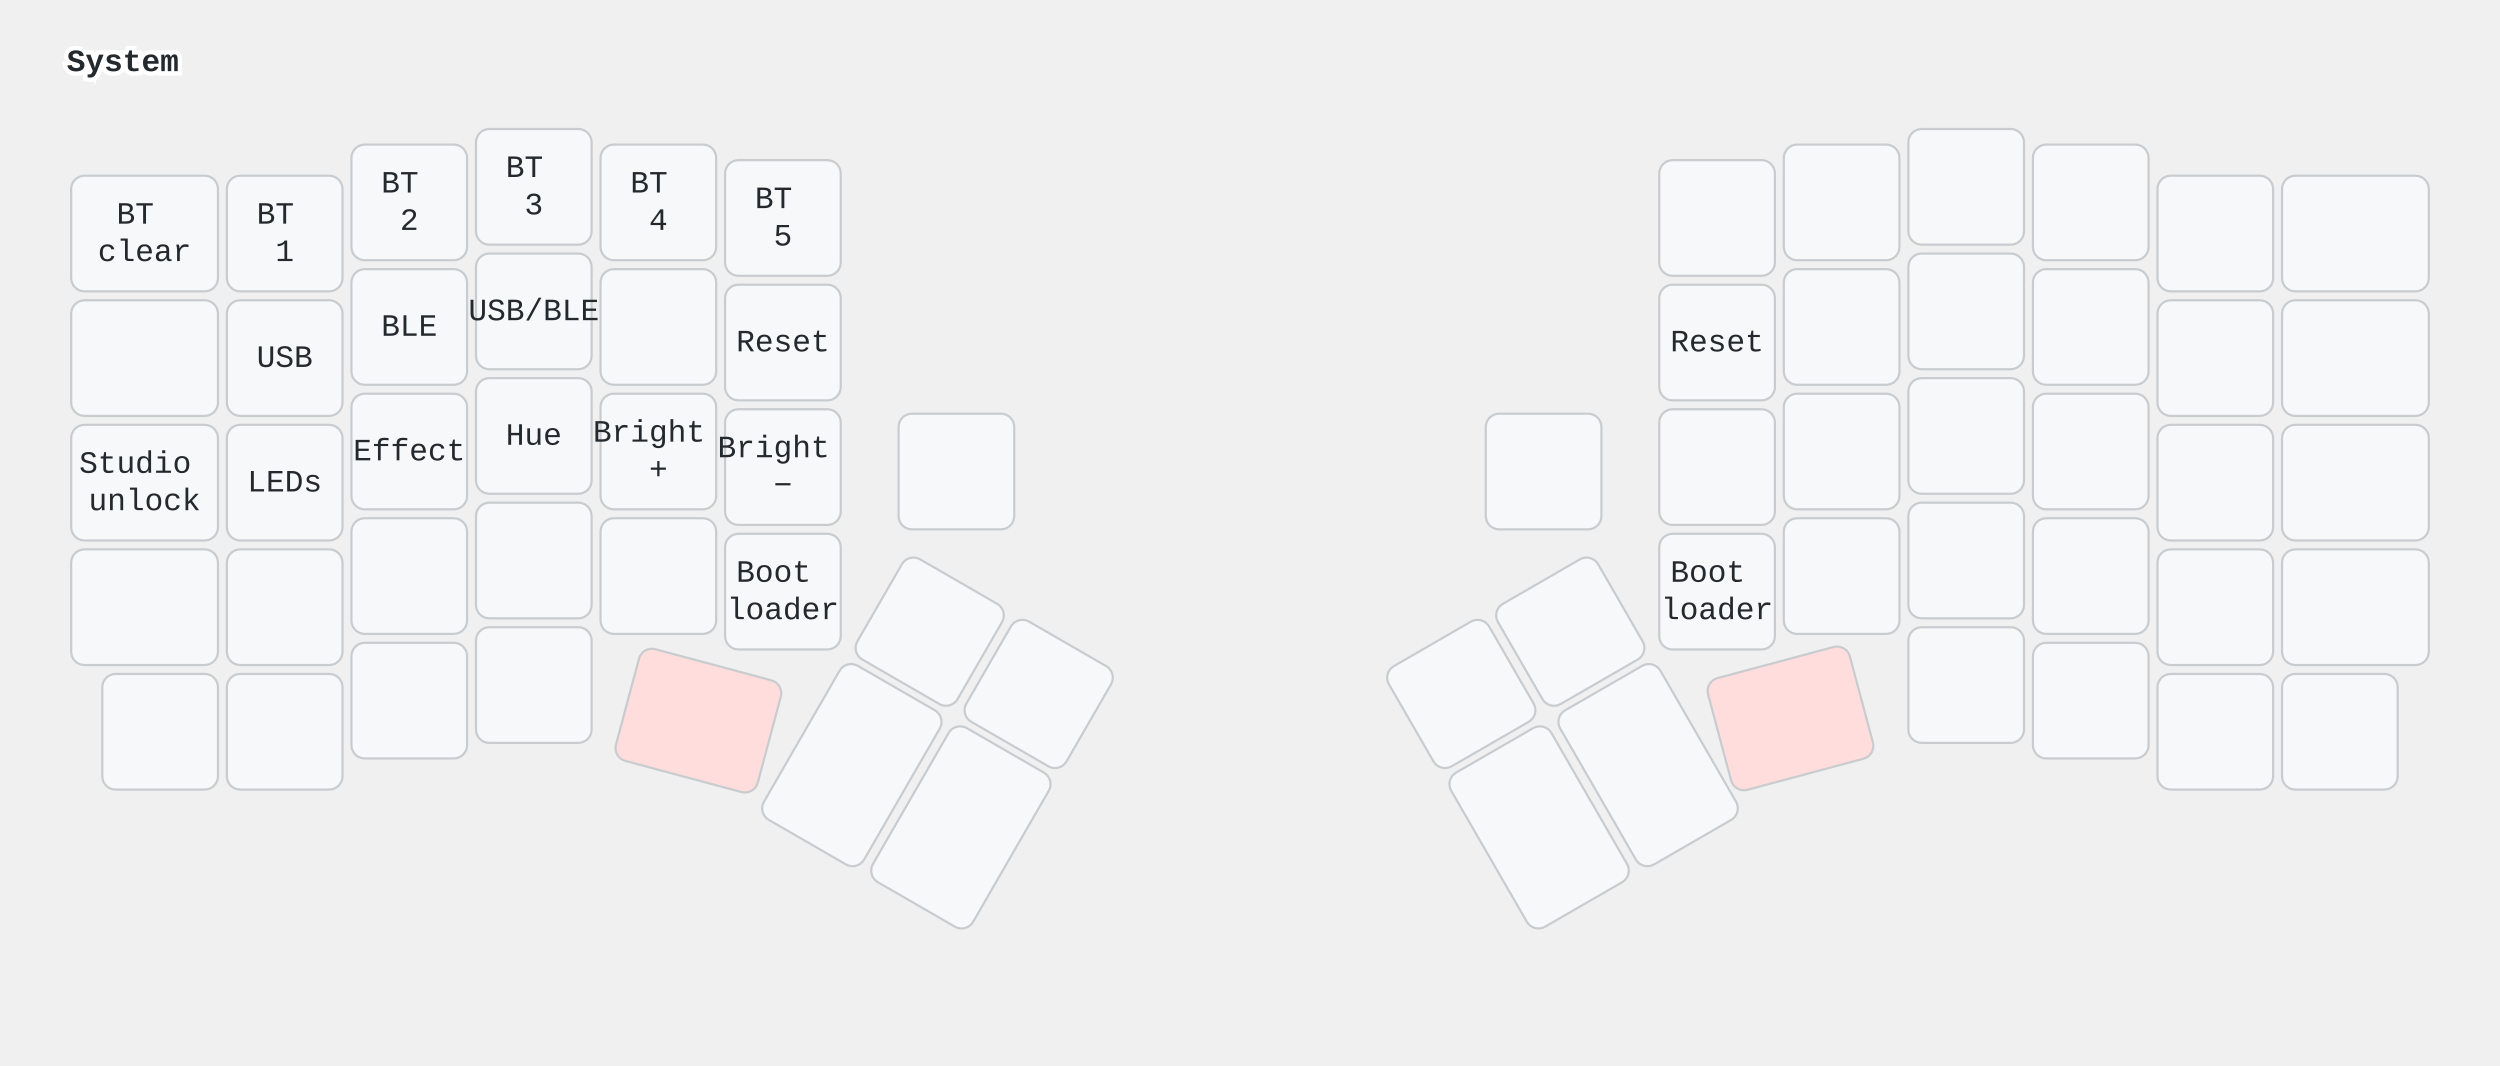
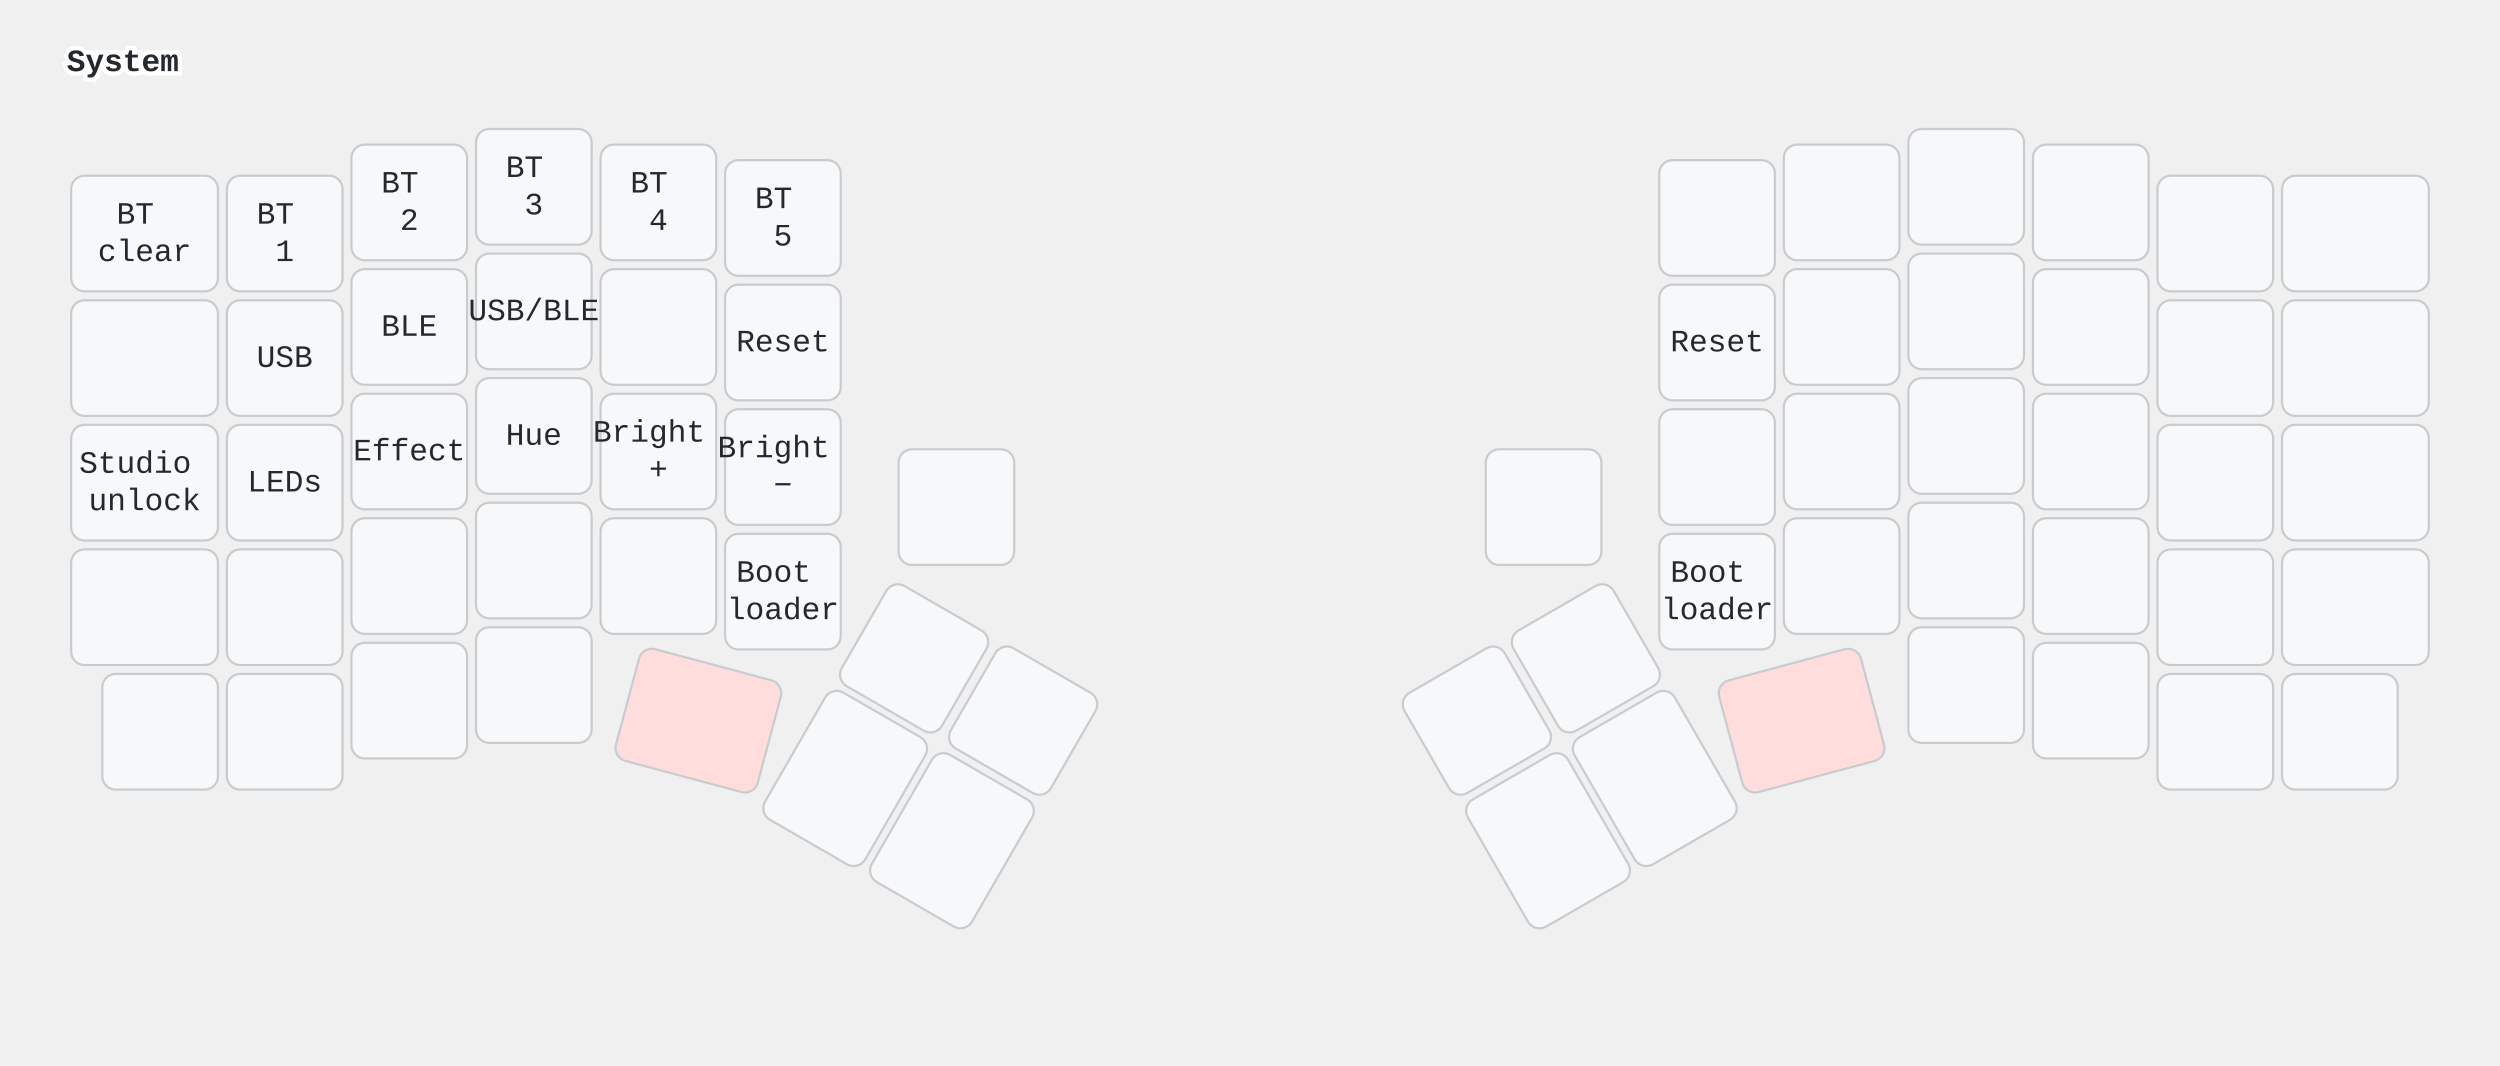
<svg xmlns="http://www.w3.org/2000/svg" width="1124" height="479" viewBox="0 0 1124 479" class="keymap">
  <style>/* inherit to force styles through use tags */
svg path {
    fill: inherit;
}

/* font and background color specifications */
svg.keymap {
    font-family: SFMono-Regular,Consolas,Liberation Mono,Menlo,monospace;
    font-size: 14px;
    font-kerning: normal;
    text-rendering: optimizeLegibility;
    fill: #24292e;
}

/* default key styling */
rect.key {
    fill: #f6f8fa;
}

rect.key, rect.combo {
    stroke: #c9cccf;
    stroke-width: 1;
}

/* default key side styling, only used is draw_key_sides is set */
rect.side {
    filter: brightness(90%);
}

/* color accent for combo boxes */
rect.combo, rect.combo-separate {
    fill: #cdf;
}

/* color accent for held keys */
rect.held, rect.combo.held {
    fill: #fdd;
}

/* color accent for ghost (optional) keys */
rect.ghost, rect.combo.ghost {
    stroke-dasharray: 4, 4;
    stroke-width: 2;
}

text {
    text-anchor: middle;
    dominant-baseline: middle;
}

/* styling for layer labels */
text.label {
    font-weight: bold;
    text-anchor: start;
    stroke: white;
    stroke-width: 4;
    paint-order: stroke;
}

/* styling for optional footer */
text.footer {
    text-anchor: end;
    dominant-baseline: auto;
    stroke: white;
    stroke-width: 4;
    paint-order: stroke;
}

/* styling for combo tap, and key non-tap label text */
text.combo, text.hold, text.shifted, text.left, text.right, text.tl, text.tr, text.bl, text.br {
    font-size: 11px;
}

text.hold, text.bl, text.br {
    text-anchor: middle;
    dominant-baseline: auto;
}

text.shifted, text.tl, text.tr {
    text-anchor: middle;
    dominant-baseline: hanging;
}

text.left, text.tl, text.bl {
    text-anchor: start;
}

text.right, text.tr, text.br {
    text-anchor: end;
}

text.layer-activator {
    text-decoration: underline;
}

/* styling for hold/shifted label text in combo box */
text.combo.hold, text.combo.shifted, text.combo.left, text.combo.right {
    font-size: 8px;
}

/* lighter symbol for transparent keys */
text.trans {
    fill: #7b7e81;
}

/* styling for combo dendrons */
path.combo {
    stroke-width: 1;
    stroke: gray;
    fill: none;
}

/* Start Tabler Icons Cleanup */
/* cannot use height/width with glyphs */
.icon-tabler &gt; path {
    fill: inherit;
    stroke: inherit;
    stroke-width: 2;
}
/* hide tabler's default box */
.icon-tabler &gt; path[stroke="none"][fill="none"] {
    visibility: hidden;
}
/* End Tabler Icons Cleanup */

@media (prefers-color-scheme: dark) {
svg.keymap { fill: #d1d6db; }
rect.key { fill: #3f4750; }
rect.key, rect.combo { stroke: #60666c; }
rect.combo, rect.combo-separate { fill: #1f3d7a; }
rect.held, rect.combo.held { fill: #854747; }
text.label, text.footer { stroke: black; }
text.trans { fill: #7e8184; }
path.combo { stroke: #7f7f7f; }

}</style>
  <g transform="translate(30, 0)" class="layer-System">
    <text x="0" y="28" class="label" id="System">System</text>
    <g transform="translate(0, 56)">
      <g transform="translate(35, 49)" class="key keypos-0">
        <rect rx="6" ry="6" x="-33" y="-26" width="66" height="52" class="key" />
        <text x="0" y="0" class="key tap">
          <tspan x="0" dy="-0.6em">BT</tspan>
          <tspan x="0" dy="1.2em">clear</tspan>
        </text>
      </g>
      <g transform="translate(98, 49)" class="key keypos-1">
        <rect rx="6" ry="6" x="-26" y="-26" width="52" height="52" class="key" />
        <text x="0" y="0" class="key tap">
          <tspan x="0" dy="-0.6em">BT</tspan>
          <tspan x="0" dy="1.2em">1</tspan>
        </text>
      </g>
      <g transform="translate(154, 35)" class="key keypos-2">
        <rect rx="6" ry="6" x="-26" y="-26" width="52" height="52" class="key" />
        <text x="0" y="0" class="key tap">
          <tspan x="0" dy="-0.6em">BT</tspan>
          <tspan x="0" dy="1.2em">2</tspan>
        </text>
      </g>
      <g transform="translate(210, 28)" class="key keypos-3">
        <rect rx="6" ry="6" x="-26" y="-26" width="52" height="52" class="key" />
        <text x="0" y="0" class="key tap">
          <tspan x="0" dy="-0.6em">BT</tspan>
          <tspan x="0" dy="1.2em">3</tspan>
        </text>
      </g>
      <g transform="translate(266, 35)" class="key keypos-4">
        <rect rx="6" ry="6" x="-26" y="-26" width="52" height="52" class="key" />
        <text x="0" y="0" class="key tap">
          <tspan x="0" dy="-0.6em">BT</tspan>
          <tspan x="0" dy="1.2em">4</tspan>
        </text>
      </g>
      <g transform="translate(322, 42)" class="key keypos-5">
        <rect rx="6" ry="6" x="-26" y="-26" width="52" height="52" class="key" />
        <text x="0" y="0" class="key tap">
          <tspan x="0" dy="-0.6em">BT</tspan>
          <tspan x="0" dy="1.2em">5</tspan>
        </text>
      </g>
-       <g transform="translate(400, 156)" class="key trans keypos-6">
-         <rect rx="6" ry="6" x="-26" y="-26" width="52" height="52" class="key trans" />
-       </g>
-       <g transform="translate(664, 156)" class="key trans keypos-7">
+       <g transform="translate(400, 172)" class="key trans keypos-6">
+         <rect rx="6" ry="6" x="-26" y="-26" width="52" height="52" class="key trans" />
+       </g>
+       <g transform="translate(664, 172)" class="key trans keypos-7">
        <rect rx="6" ry="6" x="-26" y="-26" width="52" height="52" class="key trans" />
      </g>
      <g transform="translate(742, 42)" class="key trans keypos-8">
        <rect rx="6" ry="6" x="-26" y="-26" width="52" height="52" class="key trans" />
      </g>
      <g transform="translate(798, 35)" class="key trans keypos-9">
        <rect rx="6" ry="6" x="-26" y="-26" width="52" height="52" class="key trans" />
      </g>
      <g transform="translate(854, 28)" class="key trans keypos-10">
        <rect rx="6" ry="6" x="-26" y="-26" width="52" height="52" class="key trans" />
      </g>
      <g transform="translate(910, 35)" class="key trans keypos-11">
        <rect rx="6" ry="6" x="-26" y="-26" width="52" height="52" class="key trans" />
      </g>
      <g transform="translate(966, 49)" class="key trans keypos-12">
        <rect rx="6" ry="6" x="-26" y="-26" width="52" height="52" class="key trans" />
      </g>
      <g transform="translate(1029, 49)" class="key trans keypos-13">
        <rect rx="6" ry="6" x="-33" y="-26" width="66" height="52" class="key trans" />
      </g>
      <g transform="translate(35, 105)" class="key trans keypos-14">
        <rect rx="6" ry="6" x="-33" y="-26" width="66" height="52" class="key trans" />
      </g>
      <g transform="translate(98, 105)" class="key keypos-15">
        <rect rx="6" ry="6" x="-26" y="-26" width="52" height="52" class="key" />
        <text x="0" y="0" class="key tap">USB</text>
      </g>
      <g transform="translate(154, 91)" class="key keypos-16">
        <rect rx="6" ry="6" x="-26" y="-26" width="52" height="52" class="key" />
        <text x="0" y="0" class="key tap">BLE</text>
      </g>
      <g transform="translate(210, 84)" class="key keypos-17">
        <rect rx="6" ry="6" x="-26" y="-26" width="52" height="52" class="key" />
        <text x="0" y="0" class="key tap">USB/BLE</text>
      </g>
      <g transform="translate(266, 91)" class="key trans keypos-18">
        <rect rx="6" ry="6" x="-26" y="-26" width="52" height="52" class="key trans" />
      </g>
      <g transform="translate(322, 98)" class="key keypos-19">
        <rect rx="6" ry="6" x="-26" y="-26" width="52" height="52" class="key" />
        <text x="0" y="0" class="key tap">Reset</text>
      </g>
      <g transform="translate(742, 98)" class="key keypos-20">
        <rect rx="6" ry="6" x="-26" y="-26" width="52" height="52" class="key" />
        <text x="0" y="0" class="key tap">Reset</text>
      </g>
      <g transform="translate(798, 91)" class="key trans keypos-21">
        <rect rx="6" ry="6" x="-26" y="-26" width="52" height="52" class="key trans" />
      </g>
      <g transform="translate(854, 84)" class="key trans keypos-22">
        <rect rx="6" ry="6" x="-26" y="-26" width="52" height="52" class="key trans" />
      </g>
      <g transform="translate(910, 91)" class="key trans keypos-23">
        <rect rx="6" ry="6" x="-26" y="-26" width="52" height="52" class="key trans" />
      </g>
      <g transform="translate(966, 105)" class="key trans keypos-24">
        <rect rx="6" ry="6" x="-26" y="-26" width="52" height="52" class="key trans" />
      </g>
      <g transform="translate(1029, 105)" class="key trans keypos-25">
        <rect rx="6" ry="6" x="-33" y="-26" width="66" height="52" class="key trans" />
      </g>
      <g transform="translate(35, 161)" class="key keypos-26">
        <rect rx="6" ry="6" x="-33" y="-26" width="66" height="52" class="key" />
        <text x="0" y="0" class="key tap">
          <tspan x="0" dy="-0.6em">Studio</tspan>
          <tspan x="0" dy="1.2em">unlock</tspan>
        </text>
      </g>
      <g transform="translate(98, 161)" class="key keypos-27">
        <rect rx="6" ry="6" x="-26" y="-26" width="52" height="52" class="key" />
        <text x="0" y="0" class="key tap">LEDs</text>
      </g>
      <g transform="translate(154, 147)" class="key keypos-28">
        <rect rx="6" ry="6" x="-26" y="-26" width="52" height="52" class="key" />
        <text x="0" y="0" class="key tap">Effect</text>
      </g>
      <g transform="translate(210, 140)" class="key keypos-29">
        <rect rx="6" ry="6" x="-26" y="-26" width="52" height="52" class="key" />
        <text x="0" y="0" class="key tap">Hue</text>
      </g>
      <g transform="translate(266, 147)" class="key keypos-30">
        <rect rx="6" ry="6" x="-26" y="-26" width="52" height="52" class="key" />
        <text x="0" y="0" class="key tap">
          <tspan x="0" dy="-0.6em">Bright</tspan>
          <tspan x="0" dy="1.2em">+</tspan>
        </text>
      </g>
      <g transform="translate(322, 154)" class="key keypos-31">
        <rect rx="6" ry="6" x="-26" y="-26" width="52" height="52" class="key" />
        <text x="0" y="0" class="key tap">
          <tspan x="0" dy="-0.6em">Bright</tspan>
          <tspan x="0" dy="1.2em">−</tspan>
        </text>
      </g>
      <g transform="translate(742, 154)" class="key trans keypos-32">
        <rect rx="6" ry="6" x="-26" y="-26" width="52" height="52" class="key trans" />
      </g>
      <g transform="translate(798, 147)" class="key trans keypos-33">
        <rect rx="6" ry="6" x="-26" y="-26" width="52" height="52" class="key trans" />
      </g>
      <g transform="translate(854, 140)" class="key trans keypos-34">
        <rect rx="6" ry="6" x="-26" y="-26" width="52" height="52" class="key trans" />
      </g>
      <g transform="translate(910, 147)" class="key trans keypos-35">
        <rect rx="6" ry="6" x="-26" y="-26" width="52" height="52" class="key trans" />
      </g>
      <g transform="translate(966, 161)" class="key trans keypos-36">
        <rect rx="6" ry="6" x="-26" y="-26" width="52" height="52" class="key trans" />
      </g>
      <g transform="translate(1029, 161)" class="key trans keypos-37">
        <rect rx="6" ry="6" x="-33" y="-26" width="66" height="52" class="key trans" />
      </g>
      <g transform="translate(35, 217)" class="key trans keypos-38">
        <rect rx="6" ry="6" x="-33" y="-26" width="66" height="52" class="key trans" />
      </g>
      <g transform="translate(98, 217)" class="key trans keypos-39">
        <rect rx="6" ry="6" x="-26" y="-26" width="52" height="52" class="key trans" />
      </g>
      <g transform="translate(154, 203)" class="key trans keypos-40">
        <rect rx="6" ry="6" x="-26" y="-26" width="52" height="52" class="key trans" />
      </g>
      <g transform="translate(210, 196)" class="key trans keypos-41">
        <rect rx="6" ry="6" x="-26" y="-26" width="52" height="52" class="key trans" />
      </g>
      <g transform="translate(266, 203)" class="key trans keypos-42">
        <rect rx="6" ry="6" x="-26" y="-26" width="52" height="52" class="key trans" />
      </g>
      <g transform="translate(322, 210)" class="key keypos-43">
        <rect rx="6" ry="6" x="-26" y="-26" width="52" height="52" class="key" />
        <text x="0" y="0" class="key tap">
          <tspan x="0" dy="-0.6em">Boot</tspan>
          <tspan x="0" dy="1.2em">loader</tspan>
        </text>
      </g>
      <g transform="translate(742, 210)" class="key keypos-44">
        <rect rx="6" ry="6" x="-26" y="-26" width="52" height="52" class="key" />
        <text x="0" y="0" class="key tap">
          <tspan x="0" dy="-0.6em">Boot</tspan>
          <tspan x="0" dy="1.2em">loader</tspan>
        </text>
      </g>
      <g transform="translate(798, 203)" class="key trans keypos-45">
        <rect rx="6" ry="6" x="-26" y="-26" width="52" height="52" class="key trans" />
      </g>
      <g transform="translate(854, 196)" class="key trans keypos-46">
        <rect rx="6" ry="6" x="-26" y="-26" width="52" height="52" class="key trans" />
      </g>
      <g transform="translate(910, 203)" class="key trans keypos-47">
        <rect rx="6" ry="6" x="-26" y="-26" width="52" height="52" class="key trans" />
      </g>
      <g transform="translate(966, 217)" class="key trans keypos-48">
        <rect rx="6" ry="6" x="-26" y="-26" width="52" height="52" class="key trans" />
      </g>
      <g transform="translate(1029, 217)" class="key trans keypos-49">
        <rect rx="6" ry="6" x="-33" y="-26" width="66" height="52" class="key trans" />
      </g>
      <g transform="translate(42, 273)" class="key trans keypos-50">
        <rect rx="6" ry="6" x="-26" y="-26" width="52" height="52" class="key trans" />
      </g>
      <g transform="translate(98, 273)" class="key trans keypos-51">
        <rect rx="6" ry="6" x="-26" y="-26" width="52" height="52" class="key trans" />
      </g>
      <g transform="translate(154, 259)" class="key trans keypos-52">
        <rect rx="6" ry="6" x="-26" y="-26" width="52" height="52" class="key trans" />
      </g>
      <g transform="translate(210, 252)" class="key trans keypos-53">
        <rect rx="6" ry="6" x="-26" y="-26" width="52" height="52" class="key trans" />
      </g>
      <g transform="translate(854, 252)" class="key trans keypos-54">
        <rect rx="6" ry="6" x="-26" y="-26" width="52" height="52" class="key trans" />
      </g>
      <g transform="translate(910, 259)" class="key trans keypos-55">
        <rect rx="6" ry="6" x="-26" y="-26" width="52" height="52" class="key trans" />
      </g>
      <g transform="translate(966, 273)" class="key trans keypos-56">
        <rect rx="6" ry="6" x="-26" y="-26" width="52" height="52" class="key trans" />
      </g>
      <g transform="translate(1022, 273)" class="key trans keypos-57">
        <rect rx="6" ry="6" x="-26" y="-26" width="52" height="52" class="key trans" />
      </g>
-       <g transform="translate(388, 228) rotate(30.0)" class="key trans keypos-58">
-         <rect rx="6" ry="6" x="-26" y="-26" width="52" height="52" class="key trans" />
-       </g>
-       <g transform="translate(437, 256) rotate(30.0)" class="key trans keypos-59">
-         <rect rx="6" ry="6" x="-26" y="-26" width="52" height="52" class="key trans" />
-       </g>
-       <g transform="translate(627, 256) rotate(-30.0)" class="key trans keypos-60">
-         <rect rx="6" ry="6" x="-26" y="-26" width="52" height="52" class="key trans" />
-       </g>
-       <g transform="translate(676, 228) rotate(-30.0)" class="key trans keypos-61">
+       <g transform="translate(381, 240) rotate(30.0)" class="key trans keypos-58">
+         <rect rx="6" ry="6" x="-26" y="-26" width="52" height="52" class="key trans" />
+       </g>
+       <g transform="translate(430, 268) rotate(30.0)" class="key trans keypos-59">
+         <rect rx="6" ry="6" x="-26" y="-26" width="52" height="52" class="key trans" />
+       </g>
+       <g transform="translate(634, 268) rotate(-30.0)" class="key trans keypos-60">
+         <rect rx="6" ry="6" x="-26" y="-26" width="52" height="52" class="key trans" />
+       </g>
+       <g transform="translate(683, 240) rotate(-30.0)" class="key trans keypos-61">
        <rect rx="6" ry="6" x="-26" y="-26" width="52" height="52" class="key trans" />
      </g>
      <g transform="translate(284, 268) rotate(15.0)" class="key held keypos-62">
        <rect rx="6" ry="6" x="-33" y="-26" width="66" height="52" class="key held" />
      </g>
-       <g transform="translate(353, 288) rotate(30.0)" class="key trans keypos-63">
-         <rect rx="6" ry="6" x="-26" y="-40" width="52" height="80" class="key trans" />
-       </g>
-       <g transform="translate(402, 316) rotate(30.0)" class="key trans keypos-64">
-         <rect rx="6" ry="6" x="-26" y="-40" width="52" height="80" class="key trans" />
-       </g>
-       <g transform="translate(662, 316) rotate(-30.0)" class="key trans keypos-65">
-         <rect rx="6" ry="6" x="-26" y="-40" width="52" height="80" class="key trans" />
-       </g>
-       <g transform="translate(711, 288) rotate(-30.0)" class="key trans keypos-66">
-         <rect rx="6" ry="6" x="-26" y="-40" width="52" height="80" class="key trans" />
-       </g>
-       <g transform="translate(775, 267) rotate(-15.0)" class="key held keypos-67">
+       <g transform="translate(350, 294) rotate(30.0)" class="key trans keypos-63">
+         <rect rx="6" ry="6" x="-26" y="-33" width="52" height="66" class="key trans" />
+       </g>
+       <g transform="translate(398, 322) rotate(30.0)" class="key trans keypos-64">
+         <rect rx="6" ry="6" x="-26" y="-33" width="52" height="66" class="key trans" />
+       </g>
+       <g transform="translate(666, 322) rotate(-30.0)" class="key trans keypos-65">
+         <rect rx="6" ry="6" x="-26" y="-33" width="52" height="66" class="key trans" />
+       </g>
+       <g transform="translate(714, 294) rotate(-30.0)" class="key trans keypos-66">
+         <rect rx="6" ry="6" x="-26" y="-33" width="52" height="66" class="key trans" />
+       </g>
+       <g transform="translate(780, 268) rotate(-15.0)" class="key held keypos-67">
        <rect rx="6" ry="6" x="-33" y="-26" width="66" height="52" class="key held" />
      </g>
    </g>
  </g>
</svg>
